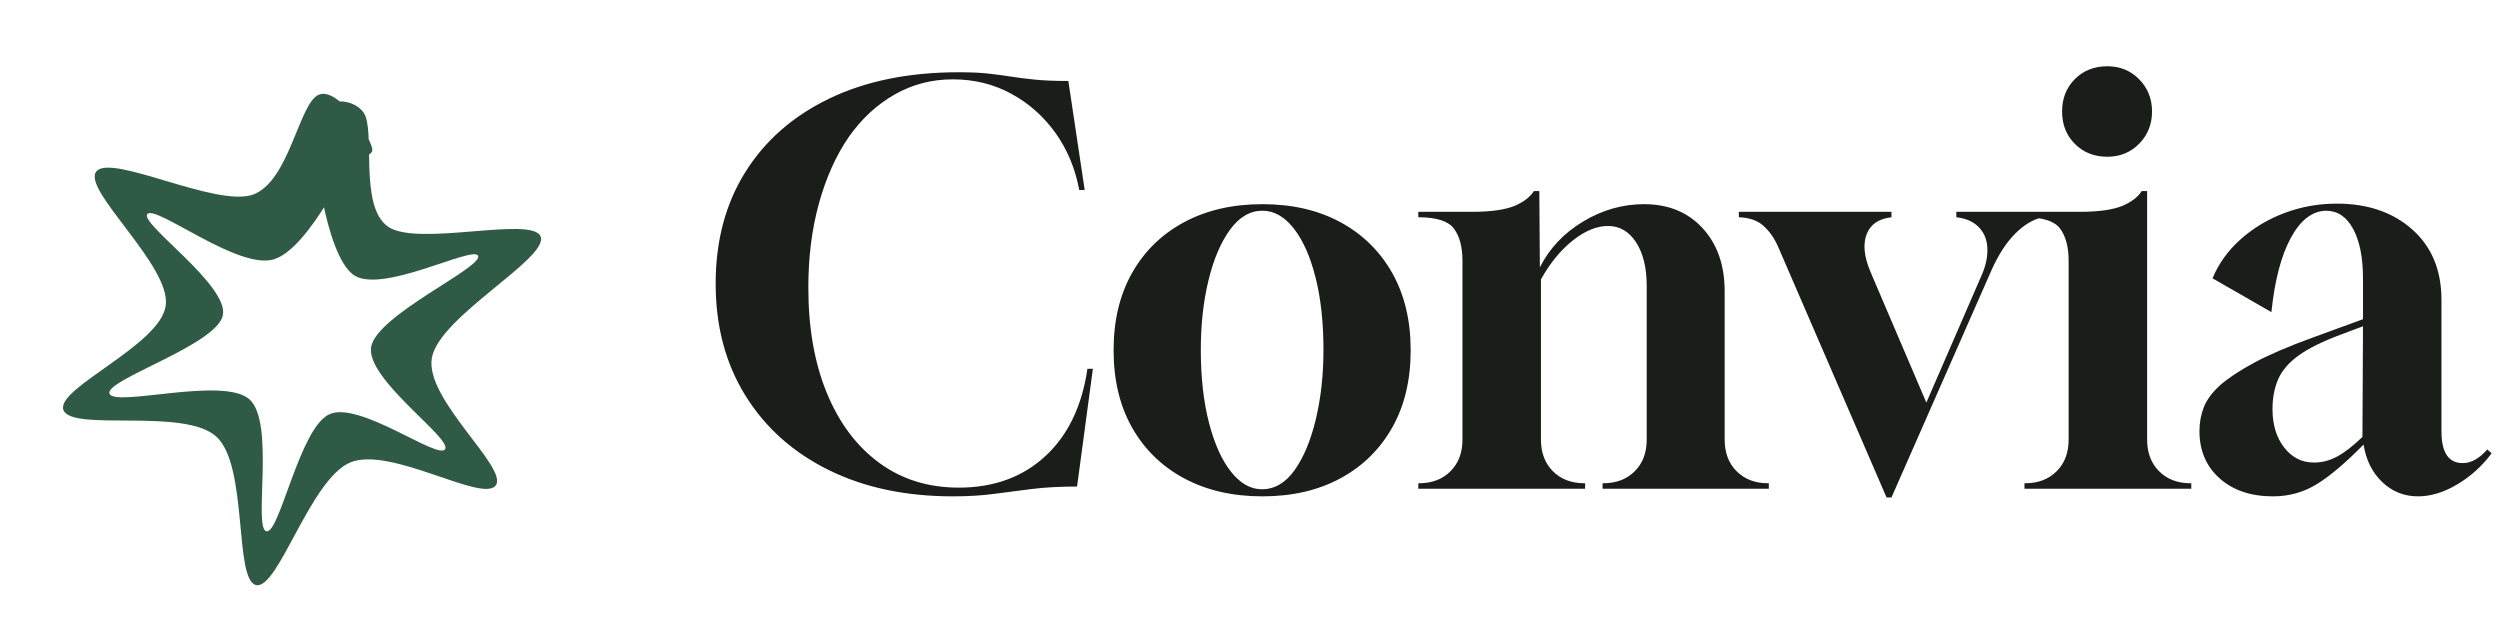
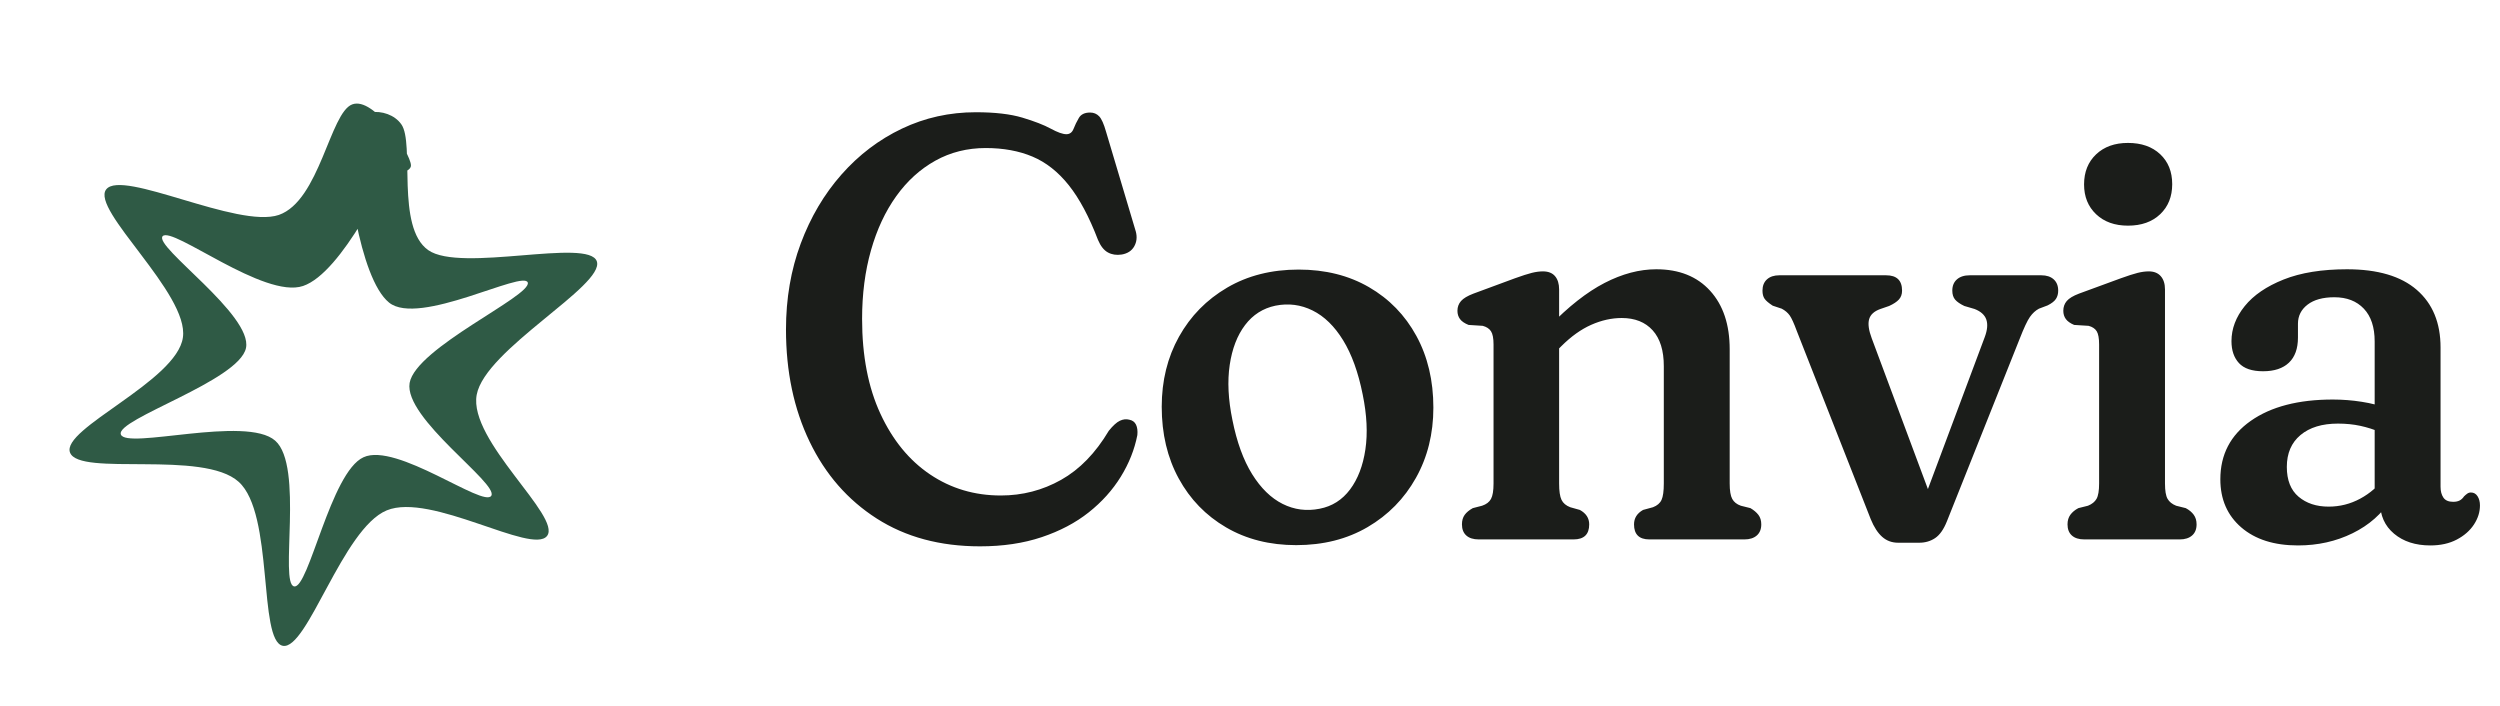
- <svg xmlns="http://www.w3.org/2000/svg" viewBox="0 0 266 68" role="img" aria-label="Convia">
+ <svg xmlns="http://www.w3.org/2000/svg" viewBox="0 0 241 68" role="img" aria-label="Convia">
  <path transform="translate(0.00 2.00) scale(0.32)" d="M104.6 35.0 C104.0 43.9 108.1 77.5 117.2 84.9 C126.2 92.2 157.9 74.9 159.0 78.9 C160.0 83.0 125.3 98.5 123.4 109.1 C121.6 119.8 150.3 139.4 148.0 143.1 C145.7 146.8 119.4 126.9 109.5 131.5 C99.6 136.0 93.0 171.3 88.6 170.4 C84.1 169.6 91.6 134.1 82.9 126.5 C74.2 118.8 37.9 129.3 36.4 124.6 C34.9 120.0 72.0 108.5 74.1 98.6 C76.2 88.6 46.2 68.0 49.0 64.9 C51.9 61.8 79.6 83.9 91.3 79.9 C103.1 75.9 116.8 46.4 119.5 41.0 C122.2 35.6 106.8 46.9 107.5 47.3 C108.2 47.7 124.1 47.2 123.8 43.5 C123.6 39.8 112.7 22.7 106.1 25.2 C99.4 27.7 96.3 54.2 84.0 58.5 C71.6 62.7 36.8 44.6 32.0 50.8 C27.2 56.9 57.0 82.2 55.1 95.4 C53.3 108.6 18.3 122.9 21.1 130.1 C23.9 137.4 61.2 129.2 71.9 138.9 C82.6 148.5 77.7 186.8 85.2 188.3 C92.6 189.7 103.2 153.0 116.5 147.5 C129.8 142.0 160.3 161.0 164.8 155.2 C169.3 149.4 141.1 126.5 143.6 112.7 C146.1 99.0 182.2 79.8 179.8 72.5 C177.4 65.3 138.8 76.0 129.0 69.1 C119.2 62.2 125.0 36.9 120.9 31.2 C116.9 25.5 105.3 26.0 104.6 35.0 Z" fill="#2f5a45" />
-   <path d="M101.376 52.812Q93.836 52.812 88.152 49.999Q82.468 47.186 79.307 42.082Q76.146 36.978 76.146 30.192Q76.146 23.348 79.307 18.302Q82.468 13.256 88.268 10.472Q94.068 7.688 102.014 7.688Q103.928 7.688 105.204 7.833Q106.48 7.978 107.582 8.152Q108.684 8.326 110.105 8.471Q111.526 8.616 113.672 8.616L115.412 20.216H114.832Q114.194 16.794 112.309 14.155Q110.424 11.516 107.611 9.979Q104.798 8.442 101.376 8.442Q98.012 8.442 95.17 10.066Q92.328 11.69 90.298 14.59Q88.268 17.548 87.137 21.637Q86.006 25.726 86.006 30.598Q86.006 37.036 87.978 41.821Q89.95 46.606 93.546 49.245Q97.142 51.884 102.014 51.884Q107.582 51.884 111.207 48.549Q114.832 45.214 115.702 39.24H116.282L114.6 51.768Q111.874 51.768 109.786 52.029Q107.698 52.29 105.755 52.551Q103.812 52.812 101.376 52.812ZM134.32 52.812Q129.564 52.812 125.997 50.898Q122.43 48.984 120.458 45.504Q118.486 42.024 118.486 37.268Q118.486 32.512 120.458 29.032Q122.43 25.552 125.997 23.638Q129.564 21.724 134.32 21.724Q139.076 21.724 142.614 23.638Q146.152 25.552 148.124 29.032Q150.096 32.512 150.096 37.268Q150.096 42.024 148.124 45.504Q146.152 48.984 142.614 50.898Q139.076 52.812 134.32 52.812ZM134.262 52.058Q136.292 52.058 137.742 50.028Q139.192 47.998 140.004 44.605Q140.816 41.212 140.816 37.21Q140.816 32.86 139.975 29.525Q139.134 26.19 137.655 24.305Q136.176 22.42 134.32 22.42Q132.348 22.42 130.869 24.45Q129.39 26.48 128.578 29.844Q127.766 33.208 127.766 37.21Q127.766 41.618 128.636 44.982Q129.506 48.346 130.985 50.202Q132.464 52.058 134.262 52.058ZM150.908 52.0V51.42H150.966Q153.054 51.42 154.33 50.144Q155.606 48.868 155.606 46.78V27.756Q155.606 25.552 154.707 24.334Q153.808 23.116 150.908 23.116V22.536H156.65Q159.608 22.536 161.174 21.898Q162.624 21.26 163.204 20.332H163.784L163.842 28.452Q165.35 25.436 168.424 23.58Q171.498 21.724 174.92 21.724Q178.806 21.724 181.155 24.276Q183.504 26.828 183.504 31.004V46.78Q183.504 48.868 184.78 50.144Q186.056 51.42 188.144 51.42H188.202V52.0H170.512V51.42H170.57Q172.658 51.42 173.934 50.144Q175.21 48.868 175.21 46.78V30.424Q175.21 27.524 174.079 25.784Q172.948 24.044 171.092 24.044Q169.294 24.044 167.351 25.581Q165.408 27.118 163.958 29.728V46.78Q163.958 48.868 165.234 50.144Q166.51 51.42 168.598 51.42H168.656V52.0ZM200.73 52.928 189.188 26.248Q188.608 24.914 187.651 24.044Q186.694 23.174 185.012 23.116V22.536H201.252V23.116Q199.222 23.348 198.613 24.914Q198.004 26.48 198.99 28.858L204.964 42.836L210.88 29.206Q211.46 27.872 211.46 26.596Q211.46 25.146 210.59 24.218Q209.72 23.29 208.154 23.116V22.536H217.318V23.116Q215.81 23.464 214.418 24.856Q213.026 26.248 211.924 28.684L201.252 52.928ZM215.404 52.0V51.42H215.462Q217.55 51.42 218.826 50.144Q220.102 48.868 220.102 46.78V27.756Q220.102 25.552 219.203 24.334Q218.304 23.116 215.404 23.116V22.536H221.32Q224.278 22.536 225.844 21.898Q227.294 21.26 227.874 20.332H228.454V46.78Q228.454 48.868 229.73 50.144Q231.006 51.42 233.094 51.42H233.152V52.0ZM224.22 16.678Q222.132 16.678 220.769 15.315Q219.406 13.952 219.406 11.864Q219.406 9.776 220.769 8.413Q222.132 7.05 224.22 7.05Q226.25 7.05 227.613 8.442Q228.976 9.834 228.976 11.864Q228.976 13.894 227.613 15.286Q226.25 16.678 224.22 16.678ZM241.852 52.812Q238.314 52.812 236.168 50.898Q234.022 48.984 234.022 45.852Q234.022 44.518 234.486 43.329Q234.95 42.14 236.226 40.98Q237.56 39.82 239.88 38.573Q242.2 37.326 246.028 35.934L251.422 33.962V29.612Q251.422 26.306 250.378 24.363Q249.334 22.42 247.478 22.42Q245.274 22.478 243.737 25.32Q242.2 28.162 241.678 33.208L235.414 29.612Q236.4 27.234 238.43 25.436Q240.46 23.638 243.099 22.652Q245.738 21.666 248.638 21.666Q253.568 21.666 256.671 24.421Q259.774 27.176 259.774 31.932V45.91Q259.774 49.274 262.036 49.274Q263.37 49.274 264.646 47.824L265.11 48.23Q263.602 50.26 261.456 51.536Q259.31 52.812 257.28 52.812Q255.076 52.812 253.481 51.304Q251.886 49.796 251.48 47.302Q248.638 50.202 246.521 51.507Q244.404 52.812 241.852 52.812ZM246.202 49.216Q247.478 49.216 248.667 48.578Q249.856 47.94 251.364 46.49L251.422 34.716L249.102 35.586Q246.144 36.688 244.578 37.819Q243.012 38.95 242.403 40.342Q241.794 41.734 241.794 43.532Q241.794 46.026 243.041 47.621Q244.288 49.216 246.202 49.216Z" fill="#1b1d1a" />
+   <path d="M109.641 41.937Q109.235 44.025 108.046 45.953Q106.857 47.882 104.957 49.39Q103.058 50.898 100.419 51.782Q97.78 52.667 94.474 52.667Q88.703 52.667 84.513 49.984Q80.322 47.302 78.046 42.575Q75.769 37.848 75.769 31.758Q75.769 27.292 77.19 23.478Q78.611 19.665 81.12 16.823Q83.628 13.981 86.948 12.4Q90.269 10.82 94.068 10.82Q96.823 10.82 98.563 11.342Q100.303 11.864 101.289 12.4Q102.275 12.937 102.797 12.937Q103.29 12.937 103.493 12.415Q103.696 11.893 104.001 11.371Q104.305 10.849 105.088 10.849Q105.61 10.849 105.958 11.211Q106.306 11.574 106.625 12.705L109.496 22.333Q109.699 23.116 109.337 23.754Q108.974 24.392 108.133 24.537Q107.379 24.653 106.799 24.334Q106.219 24.015 105.842 23.116Q104.566 19.781 103.029 17.852Q101.492 15.924 99.535 15.098Q97.577 14.271 95.025 14.271Q92.357 14.271 90.168 15.489Q87.978 16.707 86.398 18.911Q84.817 21.115 83.962 24.131Q83.106 27.147 83.106 30.743Q83.106 36.079 84.875 39.892Q86.644 43.706 89.66 45.736Q92.676 47.766 96.475 47.766Q99.607 47.766 102.29 46.258Q104.972 44.75 106.886 41.531Q107.495 40.777 107.959 40.559Q108.423 40.342 108.858 40.458Q109.322 40.545 109.511 40.937Q109.699 41.328 109.641 41.937ZM125.185 25.987Q129.042 25.987 131.971 27.683Q134.9 29.38 136.538 32.381Q138.177 35.383 138.177 39.298Q138.177 43.068 136.495 46.069Q134.813 49.071 131.84 50.811Q128.868 52.551 124.953 52.551Q121.125 52.551 118.196 50.84Q115.267 49.129 113.629 46.127Q111.99 43.126 111.99 39.211Q111.99 35.441 113.657 32.454Q115.325 29.467 118.298 27.727Q121.27 25.987 125.185 25.987ZM127.215 49.042Q129.013 48.694 130.144 47.186Q131.275 45.678 131.623 43.329Q131.971 40.98 131.362 38.022Q130.724 34.832 129.477 32.802Q128.23 30.772 126.534 29.931Q124.837 29.09 122.952 29.467Q121.154 29.844 120.023 31.337Q118.892 32.831 118.544 35.18Q118.196 37.529 118.805 40.487Q119.443 43.677 120.704 45.707Q121.966 47.737 123.648 48.578Q125.33 49.419 127.215 49.042ZM150.299 27.901V46.606Q150.299 47.708 150.531 48.186Q150.763 48.665 151.372 48.897L152.3 49.158Q153.199 49.651 153.199 50.55Q153.199 52.0 151.691 52.0H142.556Q141.773 52.0 141.353 51.623Q140.932 51.246 140.932 50.55Q140.932 49.999 141.193 49.636Q141.454 49.274 141.976 48.984L142.875 48.752Q143.484 48.549 143.731 48.099Q143.977 47.65 143.977 46.606V33.208Q143.977 32.309 143.731 31.932Q143.484 31.555 142.933 31.41L141.57 31.323Q140.99 31.091 140.744 30.758Q140.497 30.424 140.497 29.96Q140.497 29.409 140.845 29.017Q141.193 28.626 142.034 28.307L146.036 26.828Q147.08 26.451 147.66 26.306Q148.24 26.161 148.733 26.161Q149.516 26.161 149.908 26.625Q150.299 27.089 150.299 27.901ZM149.574 34.31 148.182 32.657 149.342 31.468Q152.126 28.597 154.678 27.277Q157.23 25.958 159.666 25.958Q162.972 25.958 164.857 28.032Q166.742 30.105 166.742 33.672V46.606Q166.742 47.65 166.989 48.099Q167.235 48.549 167.815 48.752L168.743 48.984Q169.236 49.274 169.512 49.636Q169.787 49.999 169.787 50.55Q169.787 51.246 169.352 51.623Q168.917 52.0 168.163 52.0H158.999Q157.52 52.0 157.52 50.55Q157.52 49.651 158.39 49.158L159.347 48.897Q159.956 48.665 160.174 48.186Q160.391 47.708 160.391 46.606V35.296Q160.391 33.034 159.318 31.845Q158.245 30.656 156.331 30.656Q154.881 30.656 153.402 31.308Q151.923 31.961 150.502 33.382ZM185.012 52.319H182.982Q182.083 52.319 181.445 51.754Q180.807 51.188 180.343 50.057L173.209 31.903Q172.803 30.801 172.528 30.409Q172.252 30.018 171.759 29.757L170.889 29.467Q170.309 29.09 170.106 28.8Q169.903 28.51 169.903 28.017Q169.903 27.321 170.338 26.929Q170.773 26.538 171.527 26.538H181.822Q183.359 26.538 183.359 28.017Q183.359 28.539 183.055 28.872Q182.75 29.206 182.112 29.496L181.271 29.786Q180.372 30.105 180.184 30.772Q179.995 31.439 180.43 32.599L186.578 49.1L185.012 49.39L191.334 32.483Q191.711 31.468 191.479 30.801Q191.247 30.134 190.348 29.786L189.362 29.496Q188.753 29.206 188.478 28.887Q188.202 28.568 188.202 28.017Q188.202 27.321 188.652 26.929Q189.101 26.538 189.884 26.538H196.786Q197.54 26.538 197.975 26.929Q198.41 27.321 198.41 28.017Q198.41 28.481 198.193 28.814Q197.975 29.148 197.395 29.438L196.554 29.757Q196.061 30.018 195.684 30.554Q195.307 31.091 194.698 32.657L187.68 50.26Q187.216 51.42 186.549 51.87Q185.882 52.319 185.012 52.319ZM208.705 27.901V46.606Q208.705 47.65 208.952 48.085Q209.198 48.52 209.778 48.752L210.706 48.984Q211.199 49.245 211.475 49.622Q211.75 49.999 211.75 50.55Q211.75 51.246 211.315 51.623Q210.88 52.0 210.126 52.0H200.933Q200.15 52.0 199.73 51.623Q199.309 51.246 199.309 50.55Q199.309 49.999 199.584 49.622Q199.86 49.245 200.353 48.984L201.281 48.752Q201.861 48.52 202.108 48.085Q202.354 47.65 202.354 46.606V33.208Q202.354 32.309 202.122 31.932Q201.89 31.555 201.339 31.41L199.947 31.323Q199.396 31.091 199.149 30.758Q198.903 30.424 198.903 29.96Q198.903 29.409 199.236 29.017Q199.57 28.626 200.411 28.307L204.442 26.828Q205.486 26.451 206.066 26.306Q206.646 26.161 207.139 26.161Q207.893 26.161 208.299 26.625Q208.705 27.089 208.705 27.901ZM205.138 21.753Q203.224 21.753 202.064 20.651Q200.904 19.549 200.904 17.78Q200.904 15.982 202.064 14.88Q203.224 13.778 205.138 13.778Q207.081 13.778 208.241 14.865Q209.401 15.953 209.401 17.751Q209.401 19.549 208.241 20.651Q207.081 21.753 205.138 21.753ZM229.44 48.433V47.65L228.918 47.447V32.918Q228.918 30.859 227.874 29.757Q226.83 28.655 225.032 28.655Q223.379 28.655 222.451 29.365Q221.523 30.076 221.523 31.207V32.541Q221.523 34.136 220.653 34.962Q219.783 35.789 218.159 35.789Q216.564 35.789 215.839 35.006Q215.114 34.223 215.114 32.889Q215.114 31.091 216.39 29.511Q217.666 27.93 220.145 26.944Q222.625 25.958 226.25 25.958Q230.687 25.958 232.978 27.944Q235.269 29.931 235.269 33.498V46.925Q235.269 47.563 235.544 47.969Q235.82 48.375 236.487 48.375Q236.864 48.375 237.111 48.245Q237.357 48.114 237.531 47.853Q237.676 47.708 237.836 47.592Q237.995 47.476 238.198 47.476Q238.604 47.476 238.836 47.838Q239.068 48.201 239.068 48.723Q239.068 49.68 238.488 50.564Q237.908 51.449 236.835 52.014Q235.762 52.58 234.283 52.58Q232.137 52.58 230.788 51.449Q229.44 50.318 229.44 48.433ZM214.041 46.2Q214.041 42.633 216.97 40.574Q219.899 38.515 224.887 38.515Q226.279 38.515 227.671 38.733Q229.063 38.95 230.078 39.356L229.498 41.676Q228.541 41.27 227.541 41.052Q226.54 40.835 225.38 40.835Q223.089 40.835 221.769 41.937Q220.45 43.039 220.45 45.011Q220.45 46.925 221.581 47.882Q222.712 48.839 224.481 48.839Q226.105 48.839 227.526 48.07Q228.947 47.302 229.904 45.997L230.513 48.114Q229.179 50.231 226.786 51.406Q224.394 52.58 221.523 52.58Q218.072 52.58 216.056 50.84Q214.041 49.1 214.041 46.2Z" fill="#1b1d1a" />
</svg>
